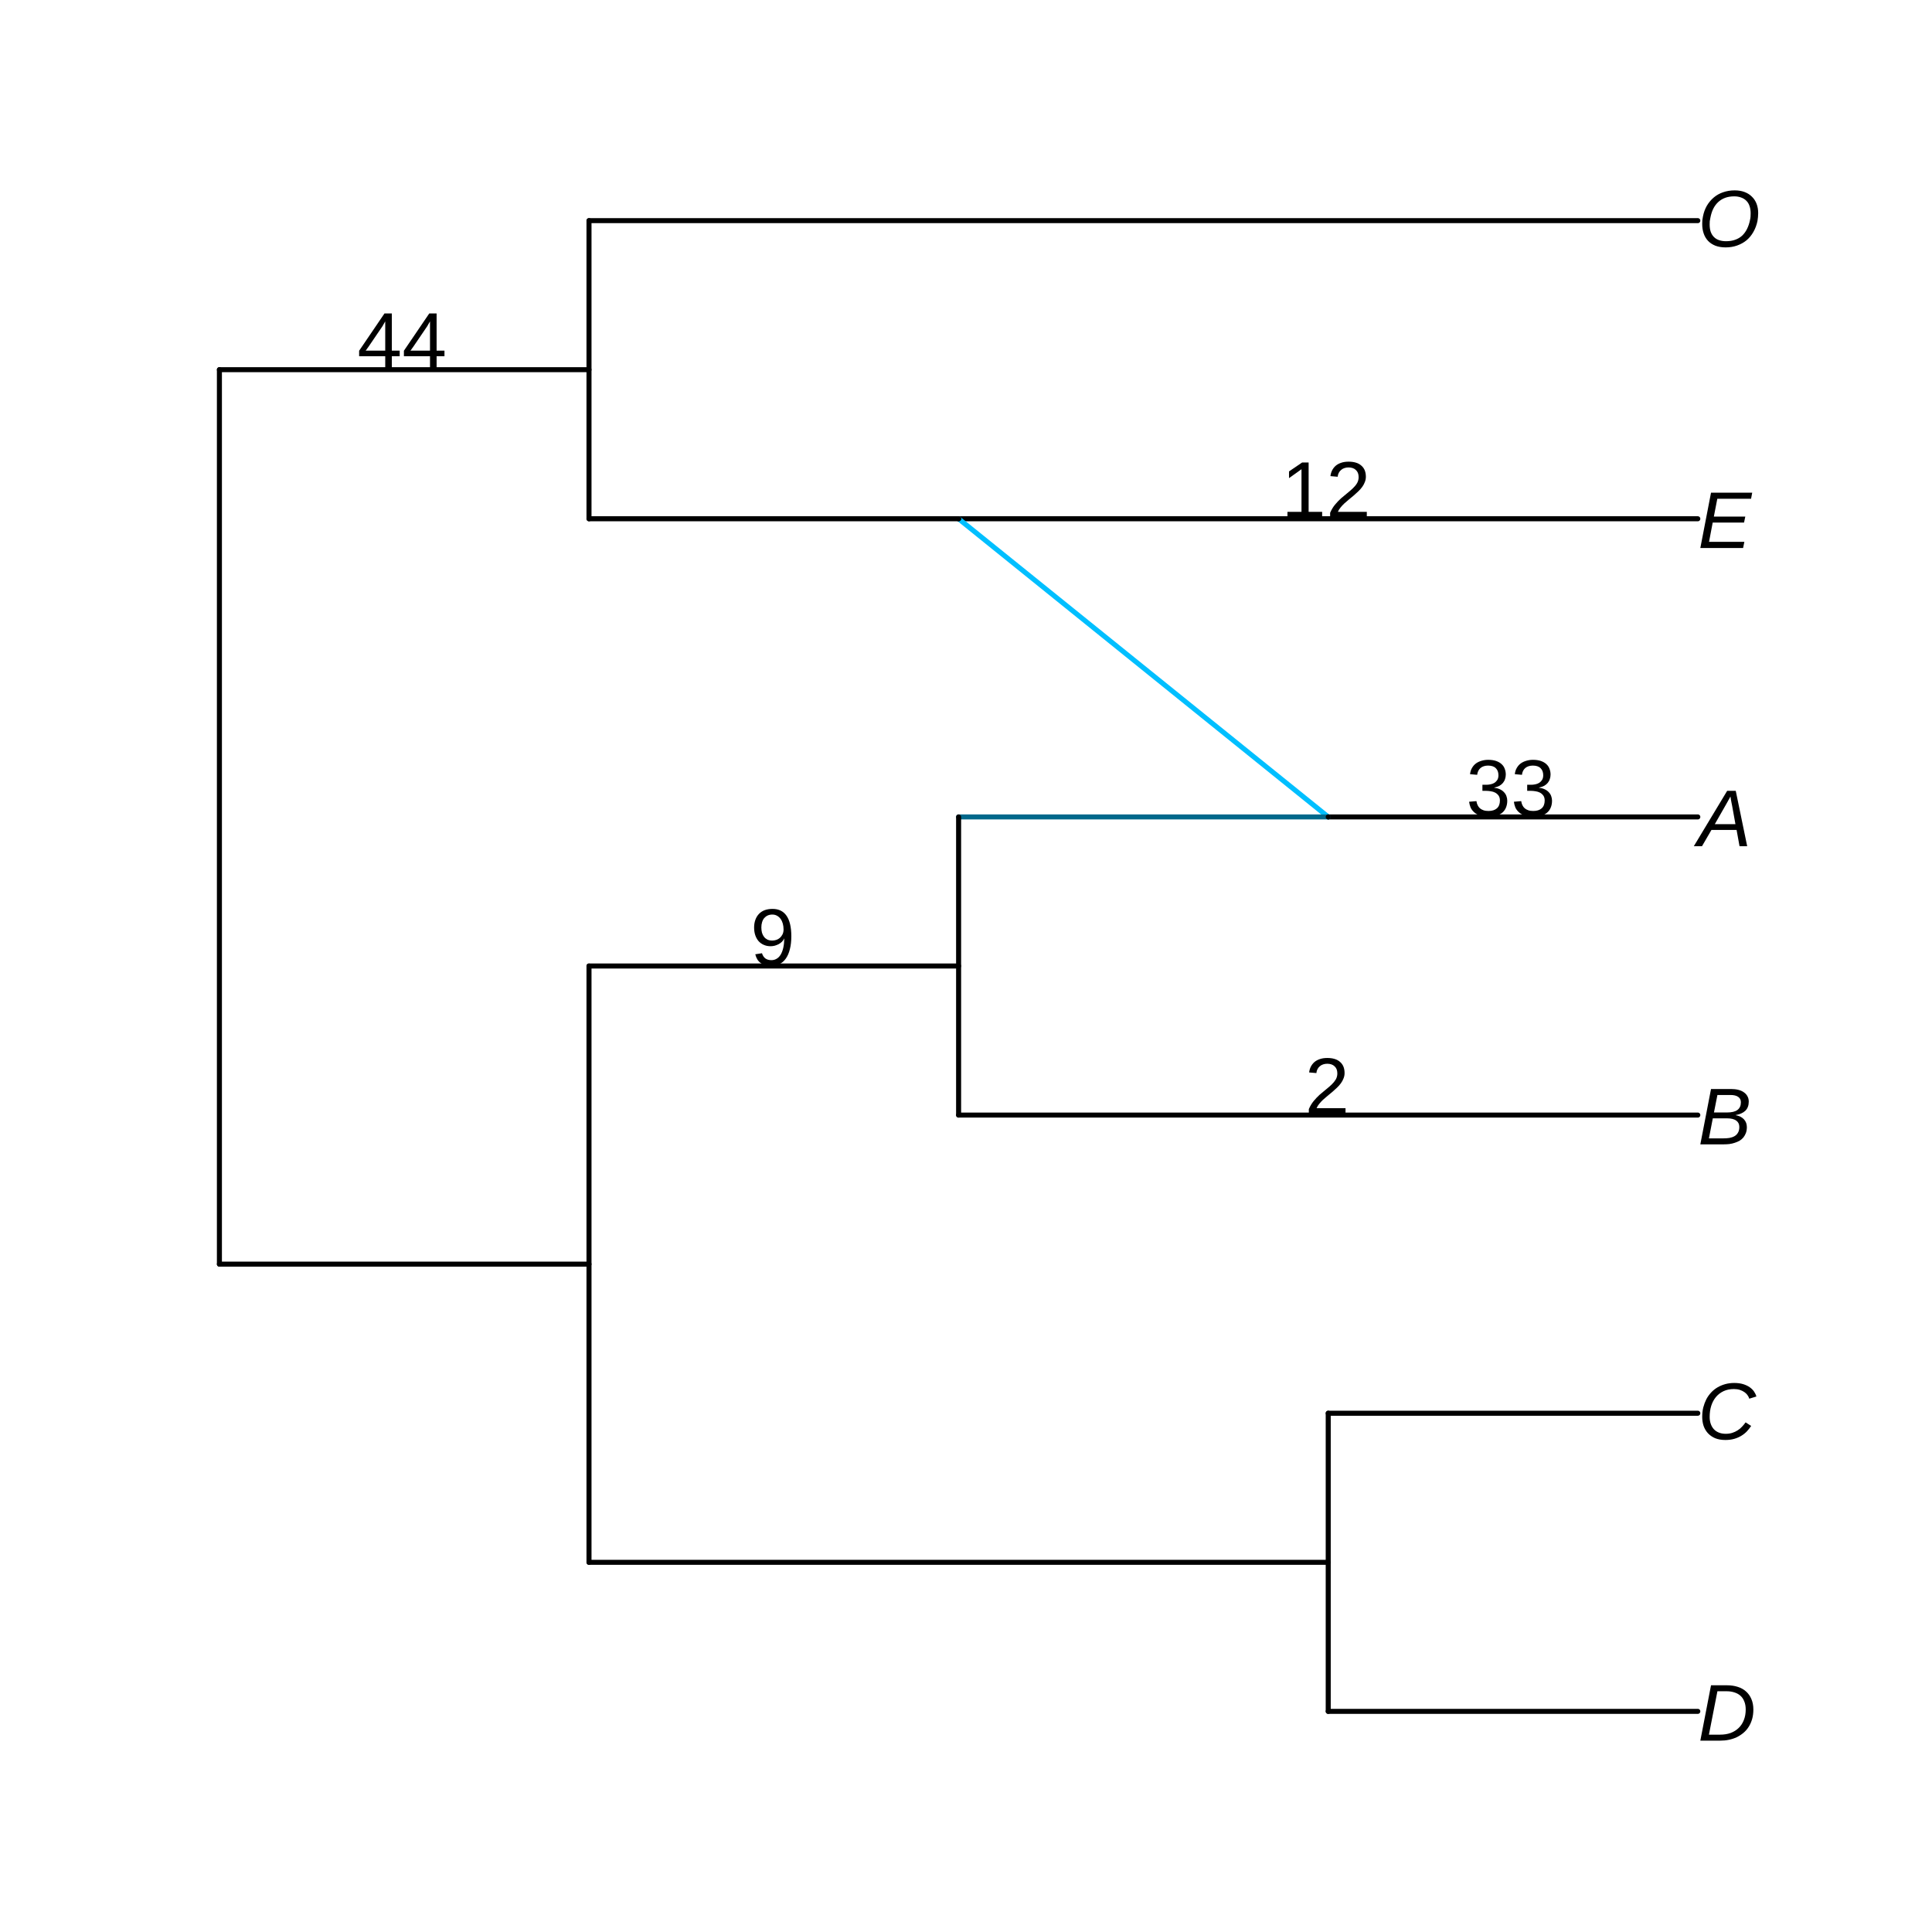
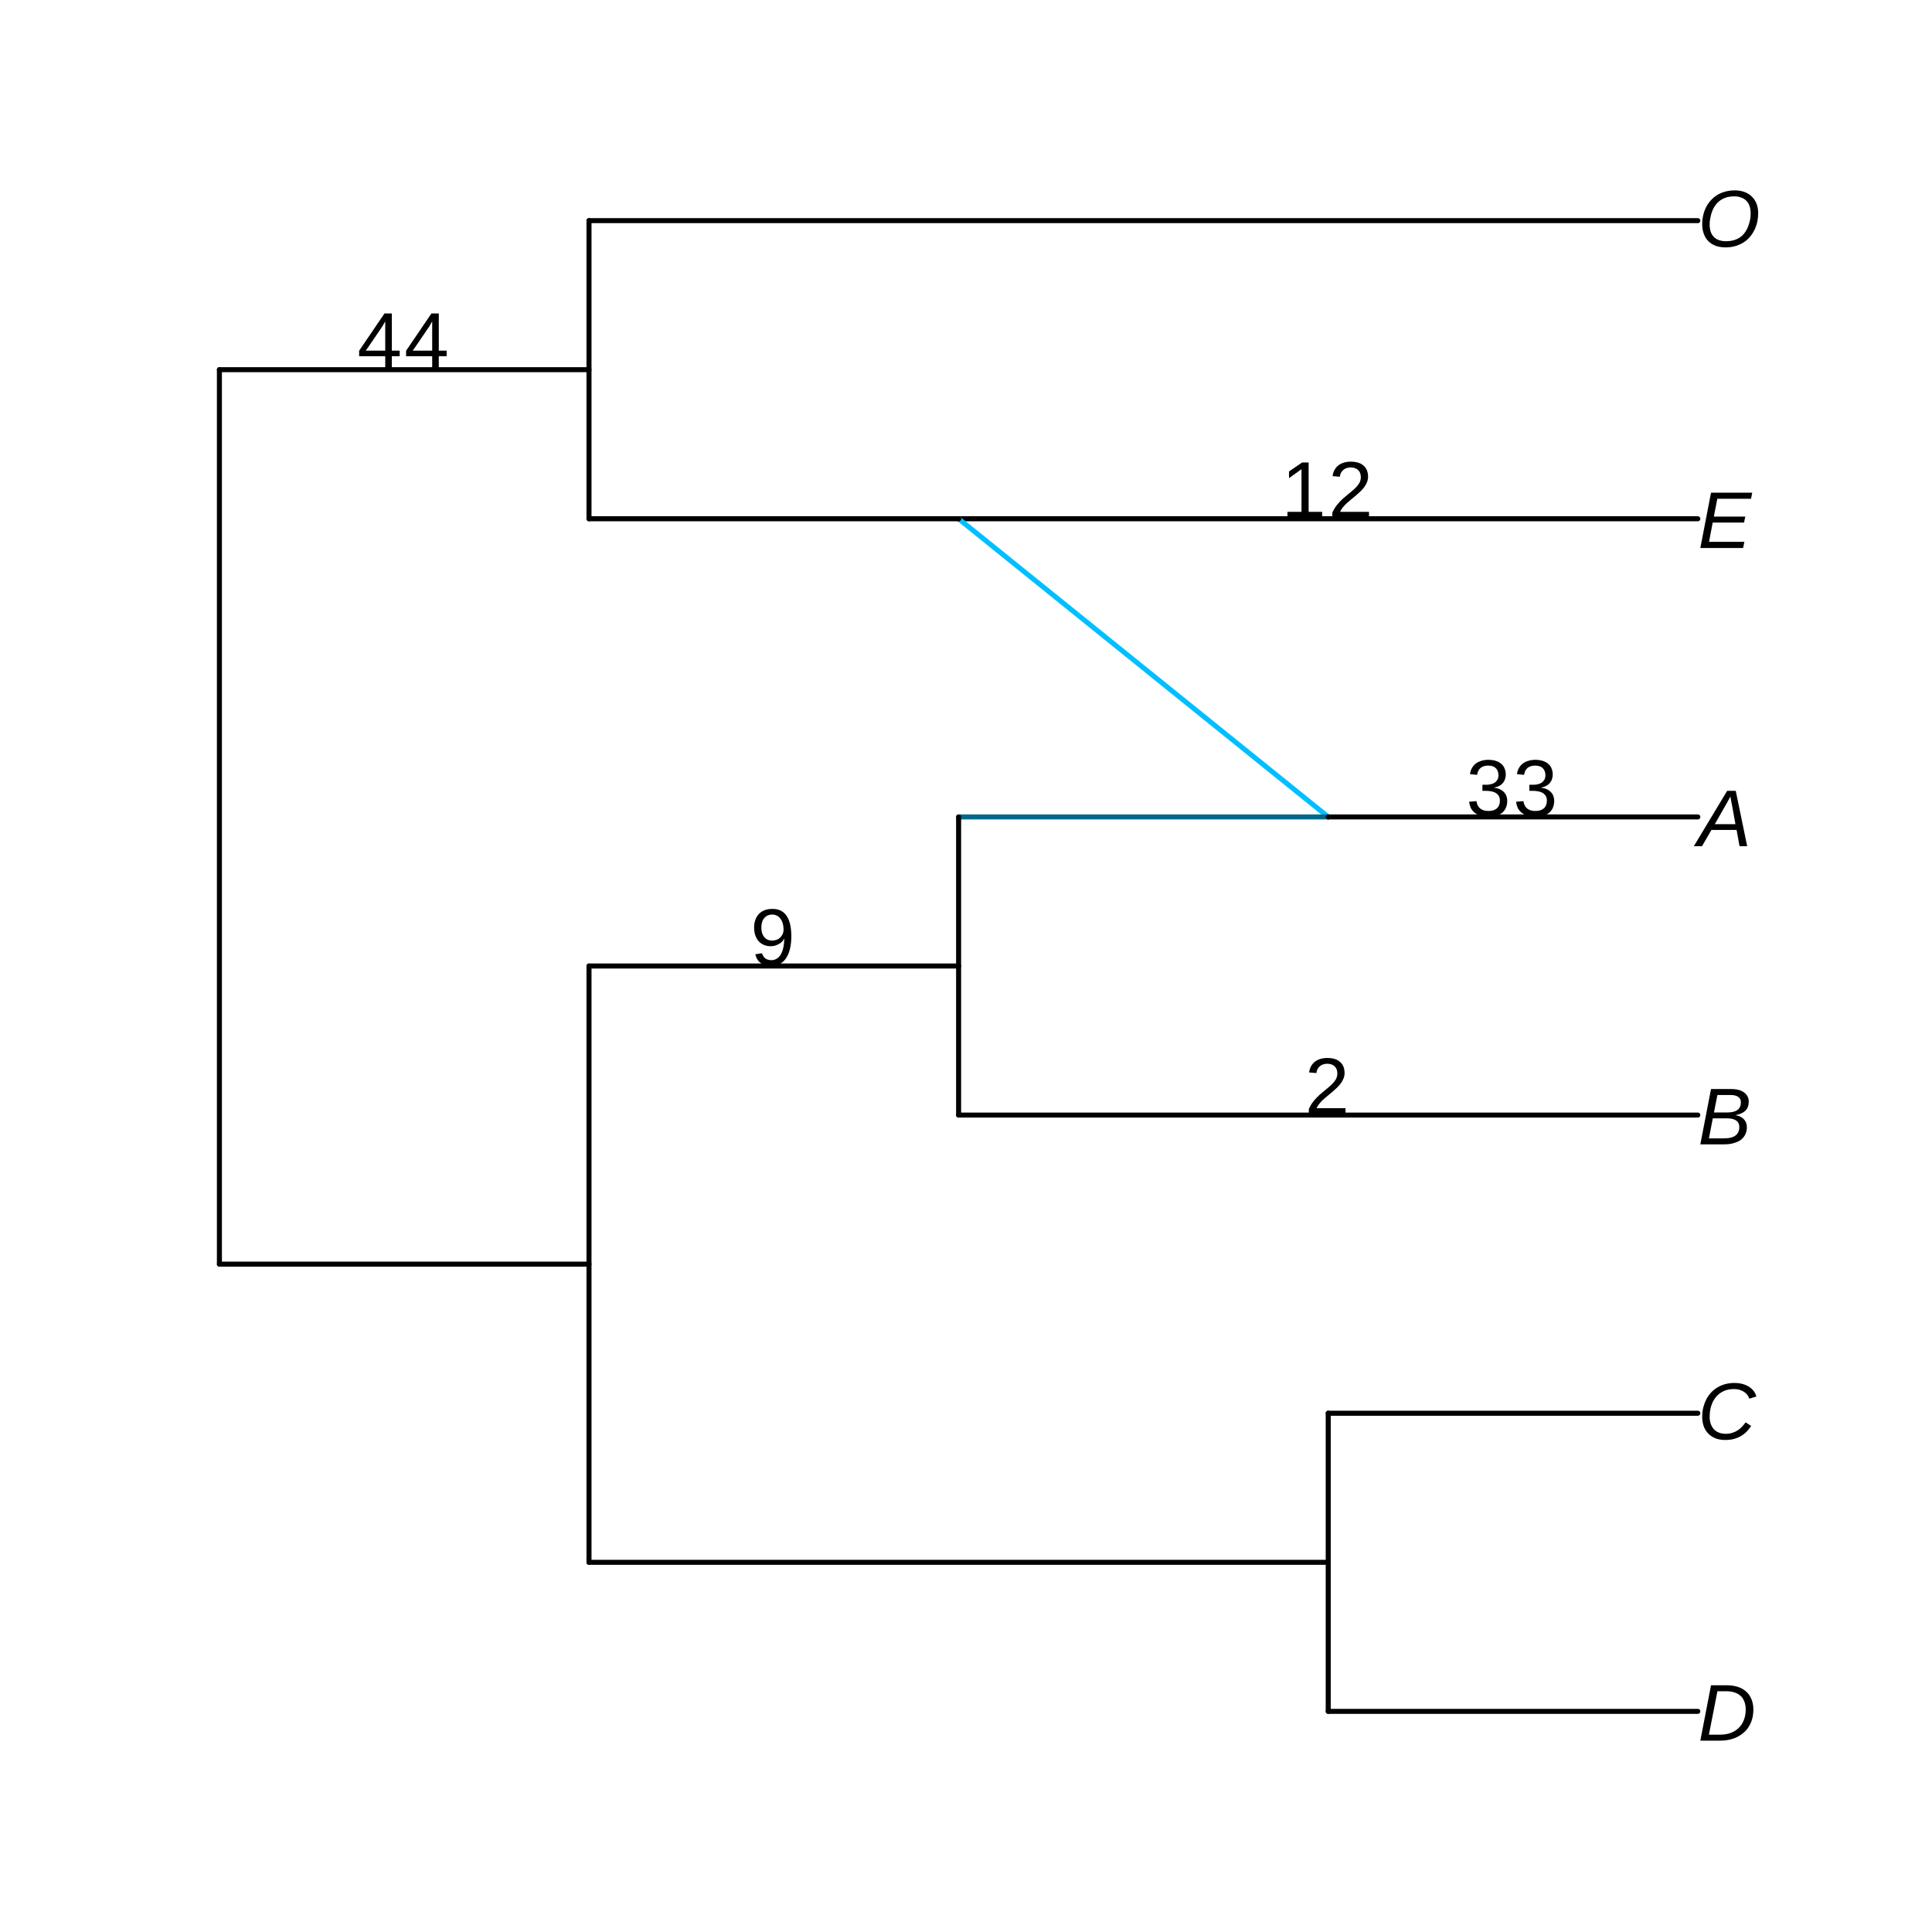
<svg xmlns="http://www.w3.org/2000/svg" xmlns:xlink="http://www.w3.org/1999/xlink" width="288pt" height="288pt" viewBox="0 0 288 288" version="1.1">
  <defs>
    <g>
      <symbol overflow="visible" id="glyph0-0">
        <path style="stroke:none;" d="M 0.406 0 L 0.406 -8 L 3.594 -8 L 3.594 0 Z M 0.797 -0.406 L 3.188 -0.406 L 3.188 -7.594 L 0.797 -7.594 Z M 0.797 -0.406 " />
      </symbol>
      <symbol overflow="visible" id="glyph0-1">
        <path style="stroke:none;" d="M 7.953 -1.969 C 7.766 -1.688 7.551 -1.414 7.312 -1.156 C 7.07 -0.906 6.797 -0.688 6.484 -0.5 C 6.18 -0.312 5.832 -0.16 5.438 -0.047 C 5.051 0.066 4.609 0.125 4.109 0.125 C 3.523 0.125 3.016 0.035 2.578 -0.141 C 2.148 -0.328 1.789 -0.578 1.5 -0.891 C 1.219 -1.203 1.004 -1.566 0.859 -1.984 C 0.723 -2.398 0.656 -2.848 0.656 -3.328 C 0.656 -3.816 0.707 -4.281 0.812 -4.719 C 0.926 -5.156 1.078 -5.562 1.266 -5.938 C 1.461 -6.312 1.703 -6.648 1.984 -6.953 C 2.266 -7.254 2.582 -7.508 2.938 -7.719 C 3.289 -7.926 3.676 -8.086 4.094 -8.203 C 4.508 -8.316 4.953 -8.375 5.422 -8.375 C 5.93 -8.375 6.375 -8.316 6.75 -8.203 C 7.125 -8.086 7.445 -7.938 7.719 -7.75 C 7.988 -7.562 8.207 -7.348 8.375 -7.109 C 8.539 -6.867 8.66 -6.617 8.734 -6.359 L 7.672 -6.031 C 7.617 -6.219 7.531 -6.395 7.406 -6.562 C 7.281 -6.738 7.125 -6.891 6.938 -7.016 C 6.75 -7.148 6.523 -7.258 6.266 -7.344 C 6.004 -7.426 5.707 -7.469 5.375 -7.469 C 4.801 -7.469 4.289 -7.363 3.844 -7.156 C 3.395 -6.945 3.016 -6.656 2.703 -6.281 C 2.398 -5.914 2.164 -5.477 2 -4.969 C 1.844 -4.469 1.766 -3.914 1.766 -3.312 C 1.766 -2.945 1.816 -2.609 1.922 -2.297 C 2.023 -1.992 2.176 -1.727 2.375 -1.5 C 2.57 -1.281 2.82 -1.109 3.125 -0.984 C 3.426 -0.859 3.773 -0.797 4.172 -0.797 C 4.523 -0.797 4.848 -0.844 5.141 -0.938 C 5.43 -1.031 5.695 -1.156 5.938 -1.312 C 6.188 -1.469 6.406 -1.648 6.594 -1.859 C 6.789 -2.066 6.969 -2.281 7.125 -2.5 Z M 7.953 -1.969 " />
      </symbol>
      <symbol overflow="visible" id="glyph0-2">
        <path style="stroke:none;" d="M 4.359 -8.25 C 4.941 -8.25 5.473 -8.172 5.953 -8.016 C 6.43 -7.867 6.844 -7.641 7.188 -7.328 C 7.531 -7.023 7.797 -6.648 7.984 -6.203 C 8.18 -5.754 8.281 -5.234 8.281 -4.641 C 8.281 -4.117 8.219 -3.641 8.094 -3.203 C 7.969 -2.773 7.797 -2.391 7.578 -2.047 C 7.359 -1.703 7.094 -1.398 6.781 -1.141 C 6.477 -0.891 6.145 -0.676 5.781 -0.5 C 5.414 -0.332 5.031 -0.207 4.625 -0.125 C 4.219 -0.039 3.801 0 3.375 0 L 0.375 0 L 1.969 -8.25 Z M 1.656 -0.891 L 3.328 -0.891 C 3.898 -0.891 4.422 -0.973 4.891 -1.141 C 5.359 -1.316 5.758 -1.566 6.094 -1.891 C 6.426 -2.211 6.68 -2.602 6.859 -3.062 C 7.047 -3.531 7.141 -4.055 7.141 -4.641 C 7.141 -5.109 7.066 -5.516 6.922 -5.859 C 6.785 -6.203 6.594 -6.484 6.344 -6.703 C 6.094 -6.922 5.797 -7.082 5.453 -7.188 C 5.109 -7.301 4.738 -7.359 4.344 -7.359 L 2.922 -7.359 Z M 1.656 -0.891 " />
      </symbol>
      <symbol overflow="visible" id="glyph0-3">
        <path style="stroke:none;" d="M 5.5 -8.375 C 6.062 -8.375 6.555 -8.289 6.984 -8.125 C 7.422 -7.957 7.785 -7.723 8.078 -7.422 C 8.379 -7.129 8.609 -6.773 8.766 -6.359 C 8.922 -5.941 9 -5.484 9 -4.984 C 9 -4.797 8.988 -4.598 8.969 -4.391 C 8.945 -4.18 8.922 -3.984 8.891 -3.797 C 8.766 -3.203 8.562 -2.66 8.281 -2.172 C 8.008 -1.691 7.672 -1.281 7.266 -0.938 C 6.859 -0.602 6.391 -0.344 5.859 -0.156 C 5.336 0.031 4.77 0.125 4.156 0.125 C 3.57 0.125 3.062 0.039 2.625 -0.125 C 2.188 -0.301 1.82 -0.539 1.531 -0.844 C 1.238 -1.156 1.02 -1.523 0.875 -1.953 C 0.727 -2.379 0.656 -2.848 0.656 -3.359 C 0.656 -3.535 0.66 -3.719 0.672 -3.906 C 0.691 -4.094 0.723 -4.285 0.766 -4.484 C 0.879 -5.066 1.07 -5.598 1.344 -6.078 C 1.625 -6.555 1.969 -6.969 2.375 -7.312 C 2.781 -7.656 3.242 -7.914 3.766 -8.094 C 4.297 -8.281 4.875 -8.375 5.5 -8.375 Z M 5.438 -7.484 C 4.926 -7.484 4.473 -7.41 4.078 -7.266 C 3.68 -7.117 3.332 -6.906 3.031 -6.625 C 2.738 -6.352 2.492 -6.02 2.297 -5.625 C 2.109 -5.238 1.969 -4.797 1.875 -4.297 C 1.832 -4.117 1.801 -3.945 1.781 -3.781 C 1.77 -3.613 1.766 -3.453 1.766 -3.297 C 1.766 -2.879 1.816 -2.516 1.922 -2.203 C 2.035 -1.891 2.195 -1.629 2.406 -1.422 C 2.613 -1.211 2.867 -1.055 3.172 -0.953 C 3.484 -0.848 3.828 -0.797 4.203 -0.797 C 4.723 -0.797 5.18 -0.867 5.578 -1.016 C 5.984 -1.16 6.332 -1.367 6.625 -1.641 C 6.914 -1.922 7.156 -2.254 7.344 -2.641 C 7.539 -3.035 7.688 -3.477 7.781 -3.969 C 7.82 -4.133 7.848 -4.301 7.859 -4.469 C 7.867 -4.645 7.875 -4.812 7.875 -4.969 C 7.875 -5.383 7.816 -5.75 7.703 -6.062 C 7.598 -6.375 7.438 -6.633 7.219 -6.844 C 7.008 -7.051 6.754 -7.207 6.453 -7.312 C 6.148 -7.426 5.812 -7.484 5.438 -7.484 Z M 5.438 -7.484 " />
      </symbol>
      <symbol overflow="visible" id="glyph0-4">
        <path style="stroke:none;" d="M 0.375 0 L 1.969 -8.25 L 8.109 -8.25 L 7.938 -7.344 L 2.906 -7.344 L 2.391 -4.688 L 7.078 -4.688 L 6.891 -3.797 L 2.219 -3.797 L 1.672 -0.922 L 6.938 -0.922 L 6.75 0 Z M 0.375 0 " />
      </symbol>
      <symbol overflow="visible" id="glyph0-5">
        <path style="stroke:none;" d="M 1.969 -8.25 L 4.953 -8.25 C 5.359 -8.25 5.723 -8.207 6.047 -8.125 C 6.379 -8.039 6.656 -7.914 6.875 -7.75 C 7.102 -7.594 7.281 -7.395 7.406 -7.156 C 7.531 -6.926 7.594 -6.664 7.594 -6.375 C 7.594 -5.801 7.426 -5.348 7.094 -5.016 C 6.758 -4.691 6.266 -4.473 5.609 -4.359 C 5.891 -4.305 6.133 -4.227 6.344 -4.125 C 6.551 -4.02 6.727 -3.891 6.875 -3.734 C 7.02 -3.578 7.129 -3.398 7.203 -3.203 C 7.273 -3.004 7.312 -2.797 7.312 -2.578 C 7.312 -2.254 7.266 -1.961 7.172 -1.703 C 7.078 -1.453 6.953 -1.227 6.797 -1.031 C 6.641 -0.844 6.453 -0.68 6.234 -0.547 C 6.016 -0.422 5.773 -0.316 5.516 -0.234 C 5.266 -0.148 5 -0.086 4.719 -0.047 C 4.438 -0.016 4.148 0 3.859 0 L 0.375 0 Z M 2.406 -4.75 L 4.344 -4.75 C 5.051 -4.75 5.57 -4.875 5.906 -5.125 C 6.25 -5.383 6.422 -5.766 6.422 -6.266 C 6.422 -6.629 6.285 -6.898 6.016 -7.078 C 5.754 -7.266 5.367 -7.359 4.859 -7.359 L 2.922 -7.359 Z M 1.656 -0.891 L 3.812 -0.891 C 4.113 -0.891 4.41 -0.91 4.703 -0.953 C 4.992 -1.004 5.25 -1.094 5.469 -1.219 C 5.688 -1.344 5.859 -1.516 5.984 -1.734 C 6.117 -1.953 6.188 -2.238 6.188 -2.594 C 6.188 -3.008 6.031 -3.328 5.719 -3.547 C 5.406 -3.766 4.961 -3.875 4.391 -3.875 L 2.234 -3.875 Z M 1.656 -0.891 " />
      </symbol>
      <symbol overflow="visible" id="glyph0-6">
        <path style="stroke:none;" d="M 6.219 0 L 5.781 -2.422 L 2.031 -2.422 L 0.625 0 L -0.594 0 L 4.375 -8.25 L 5.656 -8.25 L 7.359 0 Z M 5.109 -6.062 C 5.078 -6.219 5.047 -6.367 5.016 -6.516 C 4.984 -6.672 4.957 -6.812 4.938 -6.938 C 4.914 -7.07 4.898 -7.18 4.891 -7.266 C 4.879 -7.348 4.867 -7.395 4.859 -7.406 C 4.859 -7.395 4.832 -7.344 4.781 -7.25 C 4.738 -7.164 4.68 -7.062 4.609 -6.938 C 4.535 -6.812 4.457 -6.672 4.375 -6.516 C 4.289 -6.359 4.203 -6.203 4.109 -6.047 L 2.531 -3.281 L 5.609 -3.281 Z M 5.109 -6.062 " />
      </symbol>
      <symbol overflow="visible" id="glyph1-0">
        <path style="stroke:none;" d="M 0.406 0 L 0.406 -8 L 3.594 -8 L 3.594 0 Z M 0.797 -0.406 L 3.188 -0.406 L 3.188 -7.594 L 0.797 -7.594 Z M 0.797 -0.406 " />
      </symbol>
      <symbol overflow="visible" id="glyph1-1">
        <path style="stroke:none;" d="M 0.922 0 L 0.922 -0.891 L 3.016 -0.891 L 3.016 -7.25 L 1.156 -5.922 L 1.156 -6.922 L 3.109 -8.25 L 4.078 -8.25 L 4.078 -0.891 L 6.094 -0.891 L 6.094 0 Z M 0.922 0 " />
      </symbol>
      <symbol overflow="visible" id="glyph1-2">
        <path style="stroke:none;" d="M 0.609 0 L 0.609 -0.75 C 0.805 -1.207 1.047 -1.609 1.328 -1.953 C 1.617 -2.305 1.922 -2.625 2.234 -2.906 C 2.555 -3.188 2.867 -3.445 3.172 -3.688 C 3.484 -3.938 3.766 -4.18 4.016 -4.422 C 4.266 -4.66 4.469 -4.91 4.625 -5.172 C 4.781 -5.441 4.859 -5.742 4.859 -6.078 C 4.859 -6.316 4.82 -6.523 4.75 -6.703 C 4.676 -6.879 4.57 -7.023 4.438 -7.141 C 4.312 -7.266 4.156 -7.359 3.969 -7.422 C 3.781 -7.484 3.578 -7.516 3.359 -7.516 C 3.141 -7.516 2.938 -7.484 2.75 -7.422 C 2.57 -7.367 2.41 -7.281 2.266 -7.156 C 2.117 -7.039 2 -6.895 1.906 -6.719 C 1.812 -6.551 1.754 -6.352 1.734 -6.125 L 0.656 -6.219 C 0.688 -6.508 0.766 -6.785 0.891 -7.047 C 1.023 -7.316 1.203 -7.551 1.422 -7.75 C 1.648 -7.945 1.922 -8.098 2.234 -8.203 C 2.555 -8.316 2.93 -8.375 3.359 -8.375 C 3.766 -8.375 4.125 -8.328 4.438 -8.234 C 4.758 -8.141 5.031 -7.992 5.25 -7.797 C 5.477 -7.609 5.648 -7.375 5.766 -7.094 C 5.879 -6.812 5.938 -6.488 5.938 -6.125 C 5.938 -5.844 5.883 -5.578 5.781 -5.328 C 5.688 -5.078 5.555 -4.836 5.391 -4.609 C 5.223 -4.379 5.031 -4.16 4.812 -3.953 C 4.594 -3.742 4.363 -3.535 4.125 -3.328 C 3.895 -3.129 3.656 -2.93 3.406 -2.734 C 3.164 -2.535 2.938 -2.336 2.719 -2.141 C 2.508 -1.941 2.32 -1.738 2.156 -1.531 C 1.988 -1.332 1.859 -1.117 1.766 -0.891 L 6.078 -0.891 L 6.078 0 Z M 0.609 0 " />
      </symbol>
      <symbol overflow="visible" id="glyph1-3">
        <path style="stroke:none;" d="M 5.156 -1.875 L 5.156 0 L 4.172 0 L 4.172 -1.875 L 0.281 -1.875 L 0.281 -2.688 L 4.062 -8.25 L 5.156 -8.25 L 5.156 -2.703 L 6.328 -2.703 L 6.328 -1.875 Z M 4.172 -7.062 C 4.16 -7.039 4.141 -7.004 4.109 -6.953 C 4.078 -6.898 4.039 -6.836 4 -6.766 C 3.957 -6.691 3.914 -6.617 3.875 -6.547 C 3.844 -6.473 3.812 -6.414 3.781 -6.375 L 1.656 -3.25 C 1.633 -3.219 1.602 -3.176 1.562 -3.125 C 1.531 -3.07 1.492 -3.02 1.453 -2.969 C 1.422 -2.914 1.383 -2.863 1.344 -2.812 C 1.301 -2.77 1.27 -2.734 1.25 -2.703 L 4.172 -2.703 Z M 4.172 -7.062 " />
      </symbol>
      <symbol overflow="visible" id="glyph1-4">
        <path style="stroke:none;" d="M 6.141 -2.281 C 6.141 -1.906 6.078 -1.566 5.953 -1.266 C 5.836 -0.973 5.66 -0.723 5.422 -0.516 C 5.18 -0.305 4.883 -0.145 4.531 -0.031 C 4.188 0.07 3.789 0.125 3.344 0.125 C 2.832 0.125 2.398 0.062 2.047 -0.062 C 1.703 -0.195 1.414 -0.367 1.188 -0.578 C 0.957 -0.785 0.785 -1.02 0.672 -1.281 C 0.566 -1.551 0.492 -1.832 0.453 -2.125 L 1.547 -2.219 C 1.578 -2 1.633 -1.801 1.719 -1.625 C 1.801 -1.445 1.914 -1.289 2.062 -1.156 C 2.207 -1.031 2.383 -0.93 2.594 -0.859 C 2.801 -0.785 3.051 -0.75 3.344 -0.75 C 3.875 -0.75 4.289 -0.879 4.594 -1.141 C 4.895 -1.41 5.047 -1.801 5.047 -2.312 C 5.047 -2.613 4.977 -2.859 4.844 -3.047 C 4.707 -3.234 4.539 -3.379 4.344 -3.484 C 4.145 -3.586 3.926 -3.656 3.688 -3.688 C 3.445 -3.727 3.227 -3.75 3.031 -3.75 L 2.438 -3.75 L 2.438 -4.656 L 3.016 -4.656 C 3.211 -4.656 3.414 -4.676 3.625 -4.719 C 3.844 -4.758 4.039 -4.832 4.219 -4.938 C 4.395 -5.051 4.539 -5.195 4.656 -5.375 C 4.77 -5.562 4.828 -5.797 4.828 -6.078 C 4.828 -6.523 4.695 -6.875 4.438 -7.125 C 4.188 -7.383 3.801 -7.516 3.281 -7.516 C 2.82 -7.516 2.445 -7.395 2.156 -7.156 C 1.875 -6.914 1.707 -6.578 1.656 -6.141 L 0.594 -6.234 C 0.633 -6.598 0.734 -6.91 0.891 -7.172 C 1.047 -7.441 1.242 -7.664 1.484 -7.844 C 1.734 -8.02 2.008 -8.148 2.312 -8.234 C 2.625 -8.328 2.953 -8.375 3.297 -8.375 C 3.754 -8.375 4.148 -8.316 4.484 -8.203 C 4.816 -8.086 5.086 -7.93 5.297 -7.734 C 5.516 -7.535 5.672 -7.301 5.766 -7.031 C 5.867 -6.77 5.922 -6.488 5.922 -6.188 C 5.922 -5.945 5.883 -5.723 5.812 -5.516 C 5.75 -5.305 5.645 -5.113 5.5 -4.938 C 5.363 -4.77 5.188 -4.625 4.969 -4.5 C 4.75 -4.383 4.488 -4.297 4.188 -4.234 L 4.188 -4.219 C 4.52 -4.176 4.805 -4.098 5.047 -3.984 C 5.297 -3.867 5.5 -3.723 5.656 -3.547 C 5.82 -3.379 5.941 -3.188 6.016 -2.969 C 6.098 -2.75 6.141 -2.52 6.141 -2.281 Z M 6.141 -2.281 " />
      </symbol>
      <symbol overflow="visible" id="glyph1-5">
        <path style="stroke:none;" d="M 6.109 -4.297 C 6.109 -3.555 6.035 -2.91 5.891 -2.359 C 5.754 -1.805 5.555 -1.348 5.297 -0.984 C 5.047 -0.617 4.734 -0.344 4.359 -0.156 C 3.992 0.031 3.582 0.125 3.125 0.125 C 2.801 0.125 2.508 0.086 2.25 0.016 C 2 -0.047 1.773 -0.145 1.578 -0.281 C 1.379 -0.414 1.207 -0.594 1.062 -0.812 C 0.926 -1.031 0.816 -1.297 0.734 -1.609 L 1.734 -1.766 C 1.848 -1.41 2.02 -1.148 2.25 -0.984 C 2.488 -0.816 2.785 -0.734 3.141 -0.734 C 3.422 -0.734 3.676 -0.801 3.906 -0.938 C 4.145 -1.07 4.348 -1.273 4.516 -1.547 C 4.68 -1.816 4.812 -2.156 4.906 -2.562 C 5 -2.969 5.051 -3.441 5.062 -3.984 C 4.977 -3.797 4.863 -3.629 4.719 -3.484 C 4.582 -3.348 4.422 -3.227 4.234 -3.125 C 4.055 -3.031 3.859 -2.953 3.641 -2.891 C 3.43 -2.836 3.223 -2.812 3.016 -2.812 C 2.641 -2.812 2.301 -2.879 2 -3.016 C 1.695 -3.148 1.438 -3.336 1.219 -3.578 C 1.008 -3.828 0.848 -4.117 0.734 -4.453 C 0.617 -4.797 0.562 -5.18 0.562 -5.609 C 0.562 -6.023 0.625 -6.406 0.75 -6.75 C 0.875 -7.094 1.051 -7.383 1.281 -7.625 C 1.52 -7.875 1.805 -8.062 2.141 -8.188 C 2.484 -8.312 2.875 -8.375 3.312 -8.375 C 4.227 -8.375 4.922 -8.035 5.391 -7.359 C 5.867 -6.68 6.109 -5.66 6.109 -4.297 Z M 4.953 -5.312 C 4.953 -5.613 4.914 -5.898 4.844 -6.172 C 4.77 -6.441 4.66 -6.676 4.516 -6.875 C 4.379 -7.07 4.207 -7.227 4 -7.344 C 3.789 -7.469 3.551 -7.531 3.281 -7.531 C 3.02 -7.531 2.785 -7.484 2.578 -7.391 C 2.379 -7.297 2.207 -7.164 2.062 -7 C 1.926 -6.832 1.82 -6.629 1.75 -6.391 C 1.676 -6.16 1.641 -5.898 1.641 -5.609 C 1.641 -5.328 1.672 -5.066 1.734 -4.828 C 1.805 -4.586 1.91 -4.379 2.047 -4.203 C 2.18 -4.035 2.348 -3.898 2.547 -3.797 C 2.754 -3.703 2.992 -3.656 3.266 -3.656 C 3.461 -3.656 3.66 -3.688 3.859 -3.75 C 4.055 -3.812 4.234 -3.91 4.391 -4.047 C 4.555 -4.191 4.691 -4.367 4.797 -4.578 C 4.898 -4.785 4.953 -5.031 4.953 -5.312 Z M 4.953 -5.312 " />
      </symbol>
    </g>
  </defs>
  <g id="surface46">
    <rect x="0" y="0" width="288" height="288" style="fill:rgb(100%,100%,100%);fill-opacity:1;stroke:none;" />
    <path style="fill:none;stroke-width:0.75;stroke-linecap:round;stroke-linejoin:round;stroke:rgb(0%,0%,0%);stroke-opacity:1;stroke-miterlimit:10;" d="M 197.996 210.668 L 253.09 210.668 " />
    <path style="fill:none;stroke-width:0.75;stroke-linecap:round;stroke-linejoin:round;stroke:rgb(0%,0%,0%);stroke-opacity:1;stroke-miterlimit:10;" d="M 197.996 255.109 L 253.09 255.109 " />
    <path style="fill:none;stroke-width:0.75;stroke-linecap:round;stroke-linejoin:round;stroke:rgb(0%,0%,0%);stroke-opacity:1;stroke-miterlimit:10;" d="M 87.801 32.891 L 253.09 32.891 " />
    <path style="fill:none;stroke-width:0.75;stroke-linecap:round;stroke-linejoin:round;stroke:rgb(0%,0%,0%);stroke-opacity:1;stroke-miterlimit:10;" d="M 142.898 77.332 L 253.09 77.332 " />
    <path style="fill:none;stroke-width:0.75;stroke-linecap:round;stroke-linejoin:round;stroke:rgb(0%,74.902%,100%);stroke-opacity:1;stroke-miterlimit:10;" d="M 142.898 77.332 L 197.996 121.777 " />
    <path style="fill:none;stroke-width:0.75;stroke-linecap:round;stroke-linejoin:round;stroke:rgb(0%,0%,0%);stroke-opacity:1;stroke-miterlimit:10;" d="M 87.801 77.332 L 142.898 77.332 " />
    <path style="fill:none;stroke-width:0.75;stroke-linecap:round;stroke-linejoin:round;stroke:rgb(0%,0%,0%);stroke-opacity:1;stroke-miterlimit:10;" d="M 32.707 55.109 L 87.801 55.109 " />
    <path style="fill:none;stroke-width:0.75;stroke-linecap:round;stroke-linejoin:round;stroke:rgb(0%,0%,0%);stroke-opacity:1;stroke-miterlimit:10;" d="M 142.898 166.223 L 253.09 166.223 " />
    <path style="fill:none;stroke-width:0.75;stroke-linecap:round;stroke-linejoin:round;stroke:rgb(0%,0%,0%);stroke-opacity:1;stroke-miterlimit:10;" d="M 197.996 121.777 L 253.09 121.777 " />
    <path style="fill:none;stroke-width:0.75;stroke-linecap:round;stroke-linejoin:round;stroke:rgb(0%,40.784%,54.51%);stroke-opacity:1;stroke-miterlimit:10;" d="M 142.898 121.777 L 197.996 121.777 " />
    <path style="fill:none;stroke-width:0.75;stroke-linecap:round;stroke-linejoin:round;stroke:rgb(0%,0%,0%);stroke-opacity:1;stroke-miterlimit:10;" d="M 87.801 144 L 142.898 144 " />
    <path style="fill:none;stroke-width:0.75;stroke-linecap:round;stroke-linejoin:round;stroke:rgb(0%,0%,0%);stroke-opacity:1;stroke-miterlimit:10;" d="M 87.801 232.891 L 197.996 232.891 " />
    <path style="fill:none;stroke-width:0.75;stroke-linecap:round;stroke-linejoin:round;stroke:rgb(0%,0%,0%);stroke-opacity:1;stroke-miterlimit:10;" d="M 32.707 188.445 L 87.801 188.445 " />
    <path style="fill:none;stroke-width:0.75;stroke-linecap:round;stroke-linejoin:round;stroke:rgb(0%,0%,0%);stroke-opacity:1;stroke-miterlimit:10;" d="M 142.898 77.332 L 142.898 77.332 " />
    <path style="fill:none;stroke-width:0.75;stroke-linecap:round;stroke-linejoin:round;stroke:rgb(0%,0%,0%);stroke-opacity:1;stroke-miterlimit:10;" d="M 87.801 77.332 L 87.801 32.891 " />
    <path style="fill:none;stroke-width:0.75;stroke-linecap:round;stroke-linejoin:round;stroke:rgb(0%,0%,0%);stroke-opacity:1;stroke-miterlimit:10;" d="M 197.996 121.777 L 197.996 121.777 " />
    <path style="fill:none;stroke-width:0.75;stroke-linecap:round;stroke-linejoin:round;stroke:rgb(0%,0%,0%);stroke-opacity:1;stroke-miterlimit:10;" d="M 142.898 166.223 L 142.898 121.777 " />
    <path style="fill:none;stroke-width:0.75;stroke-linecap:round;stroke-linejoin:round;stroke:rgb(0%,0%,0%);stroke-opacity:1;stroke-miterlimit:10;" d="M 87.801 232.891 L 87.801 144 " />
    <path style="fill:none;stroke-width:0.75;stroke-linecap:round;stroke-linejoin:round;stroke:rgb(0%,0%,0%);stroke-opacity:1;stroke-miterlimit:10;" d="M 197.996 255.109 L 197.996 210.668 " />
    <path style="fill:none;stroke-width:0.75;stroke-linecap:round;stroke-linejoin:round;stroke:rgb(0%,0%,0%);stroke-opacity:1;stroke-miterlimit:10;" d="M 32.707 188.445 L 32.707 55.109 " />
    <g style="fill:rgb(0%,0%,0%);fill-opacity:1;">
      <use xlink:href="#glyph0-1" x="253.09" y="214.531" />
    </g>
    <g style="fill:rgb(0%,0%,0%);fill-opacity:1;">
      <use xlink:href="#glyph0-2" x="253.09" y="259.473" />
    </g>
    <g style="fill:rgb(0%,0%,0%);fill-opacity:1;">
      <use xlink:href="#glyph0-3" x="253.09" y="36.754" />
    </g>
    <g style="fill:rgb(0%,0%,0%);fill-opacity:1;">
      <use xlink:href="#glyph0-4" x="253.09" y="81.695" />
    </g>
    <g style="fill:rgb(0%,0%,0%);fill-opacity:1;">
      <use xlink:href="#glyph0-5" x="253.09" y="170.586" />
    </g>
    <g style="fill:rgb(0%,0%,0%);fill-opacity:1;">
      <use xlink:href="#glyph0-6" x="253.09" y="126.141" />
    </g>
    <g style="fill:rgb(0%,0%,0%);fill-opacity:1;">
      <use xlink:href="#glyph1-1" x="190.996" y="77.195" />
-       <use xlink:href="#glyph1-2" x="197.67" y="77.195" />
+       <use xlink:href="#glyph1-2" x="197.996" y="77.195" />
    </g>
    <g style="fill:rgb(0%,0%,0%);fill-opacity:1;">
      <use xlink:href="#glyph1-3" x="53.254" y="54.973" />
-       <use xlink:href="#glyph1-3" x="59.928" y="54.973" />
+       <use xlink:href="#glyph1-3" x="60.254" y="54.973" />
    </g>
    <g style="fill:rgb(0%,0%,0%);fill-opacity:1;">
      <use xlink:href="#glyph1-2" x="194.496" y="166.086" />
    </g>
    <g style="fill:rgb(0%,0%,0%);fill-opacity:1;">
      <use xlink:href="#glyph1-4" x="218.543" y="121.641" />
-       <use xlink:href="#glyph1-4" x="225.217" y="121.641" />
+       <use xlink:href="#glyph1-4" x="225.543" y="121.641" />
    </g>
    <g style="fill:rgb(0%,0%,0%);fill-opacity:1;">
      <use xlink:href="#glyph1-5" x="111.852" y="143.863" />
    </g>
  </g>
</svg>
